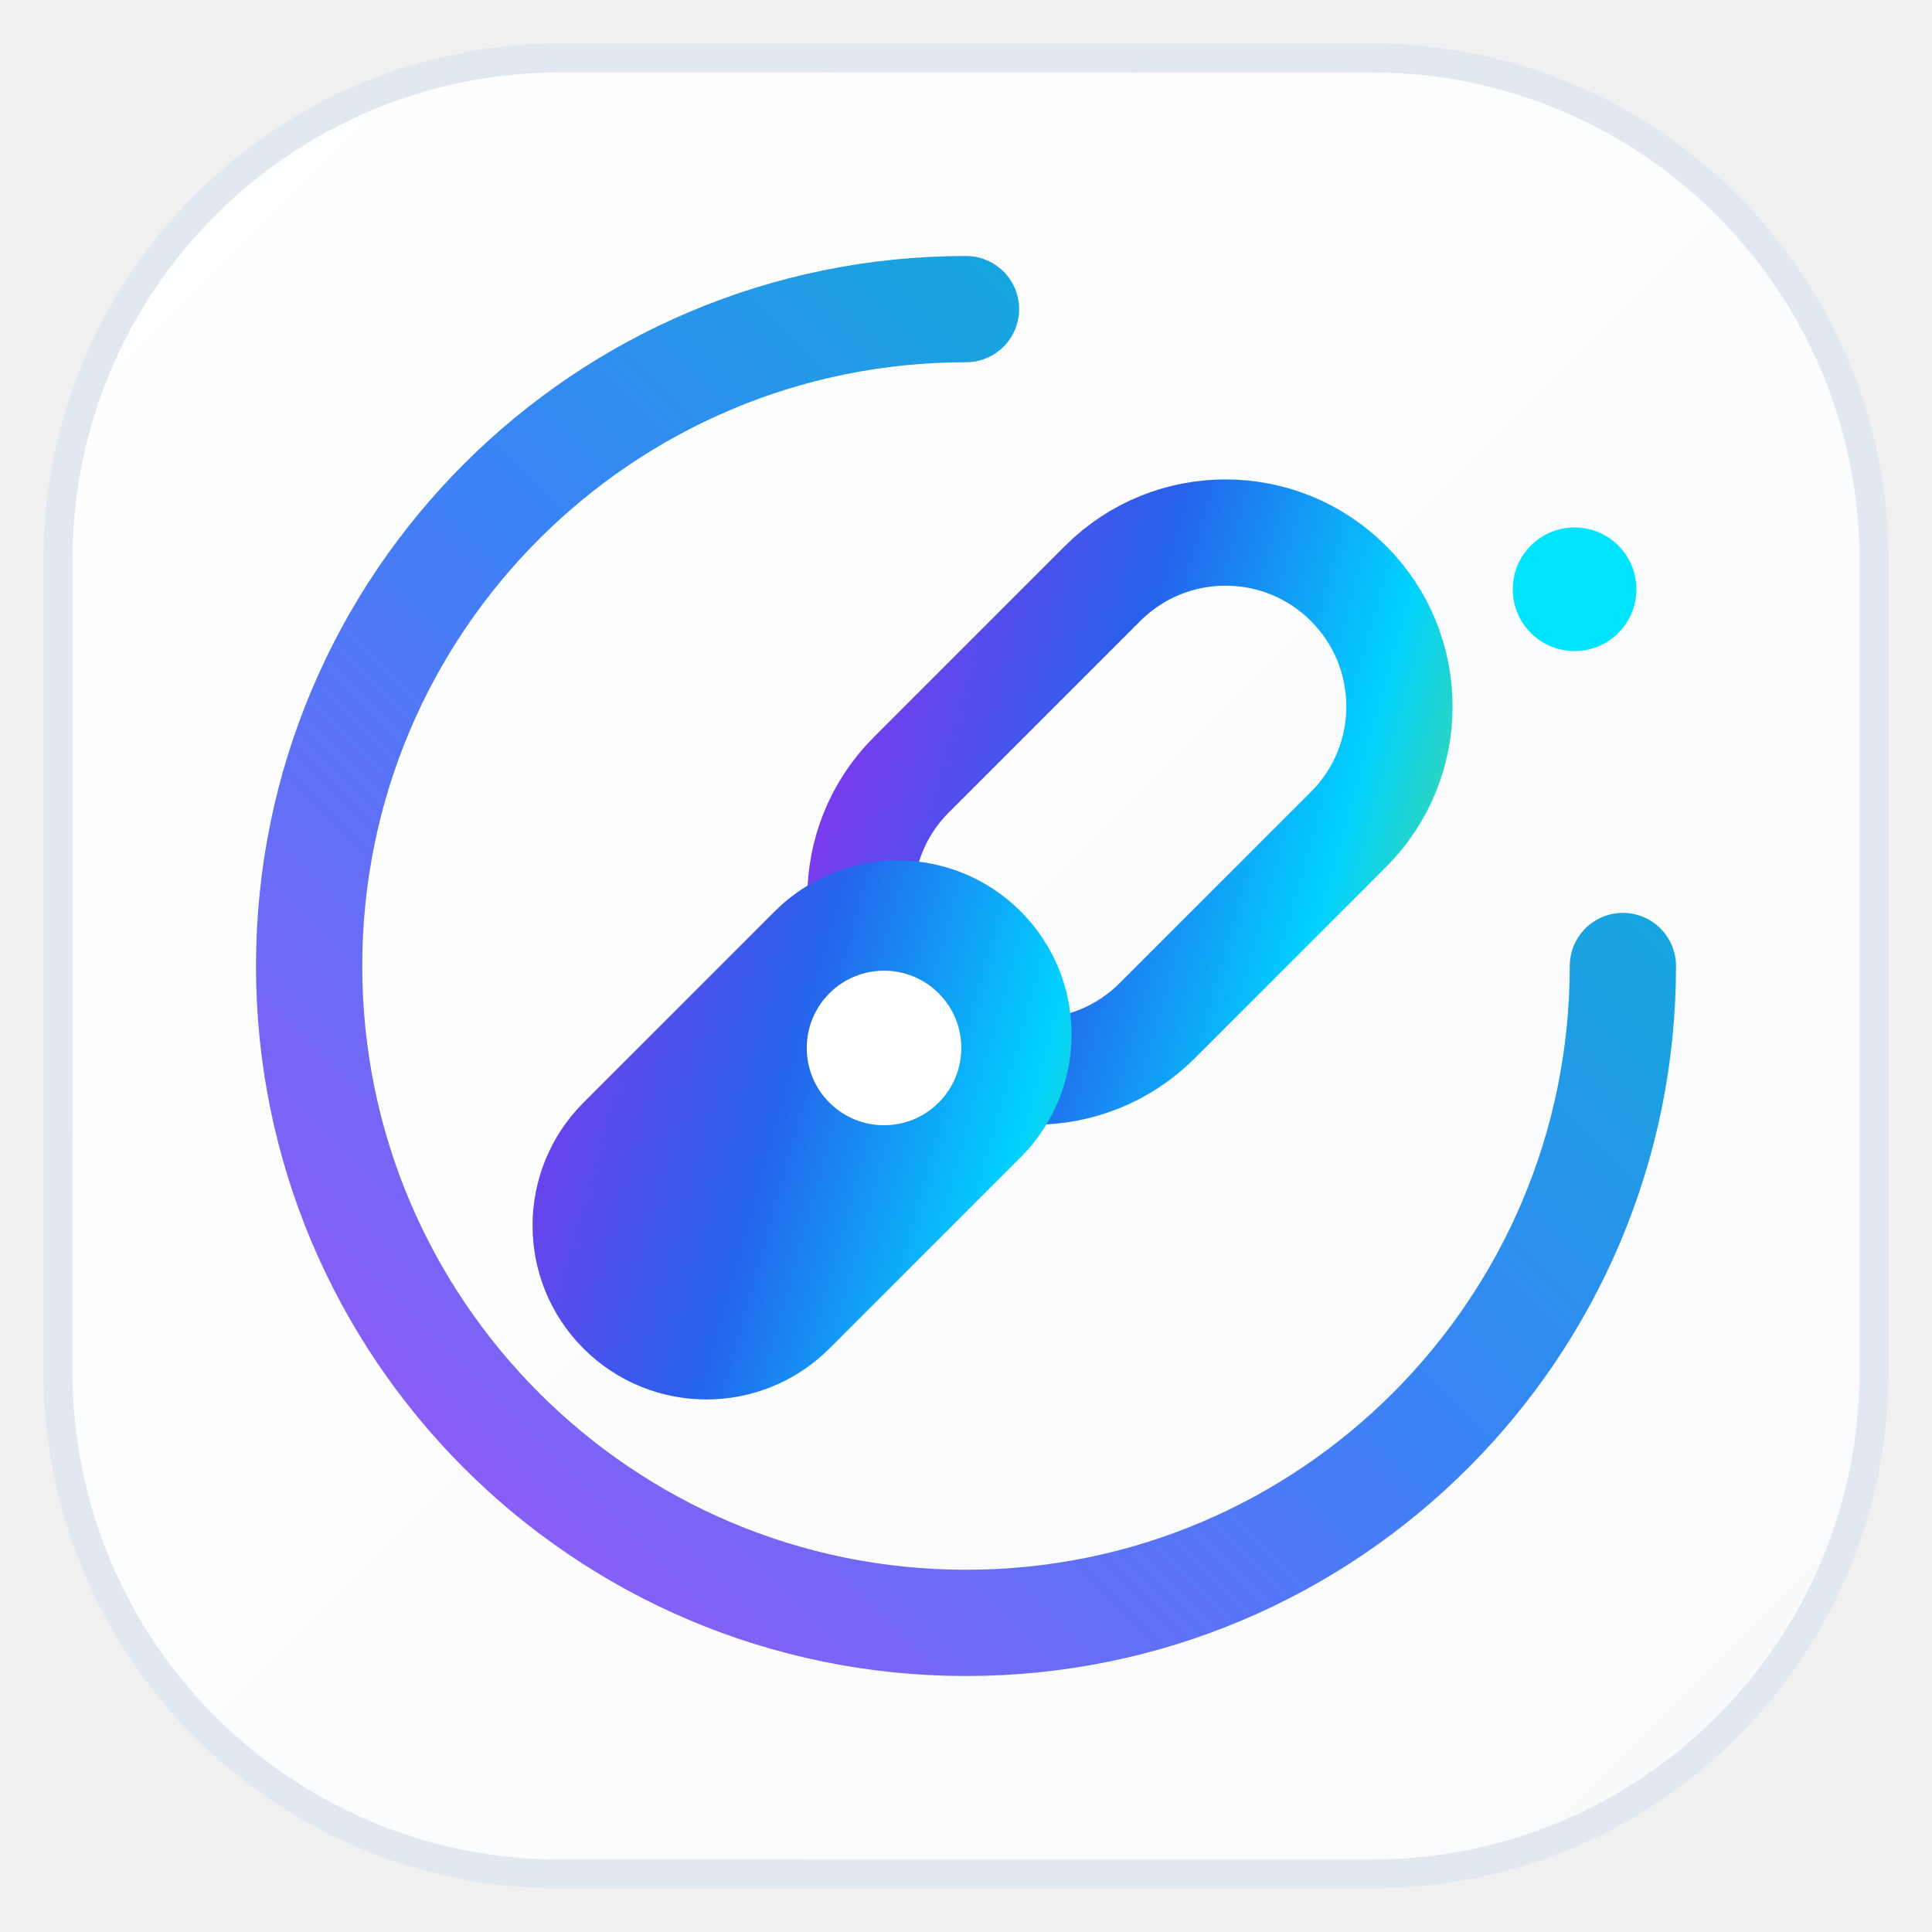
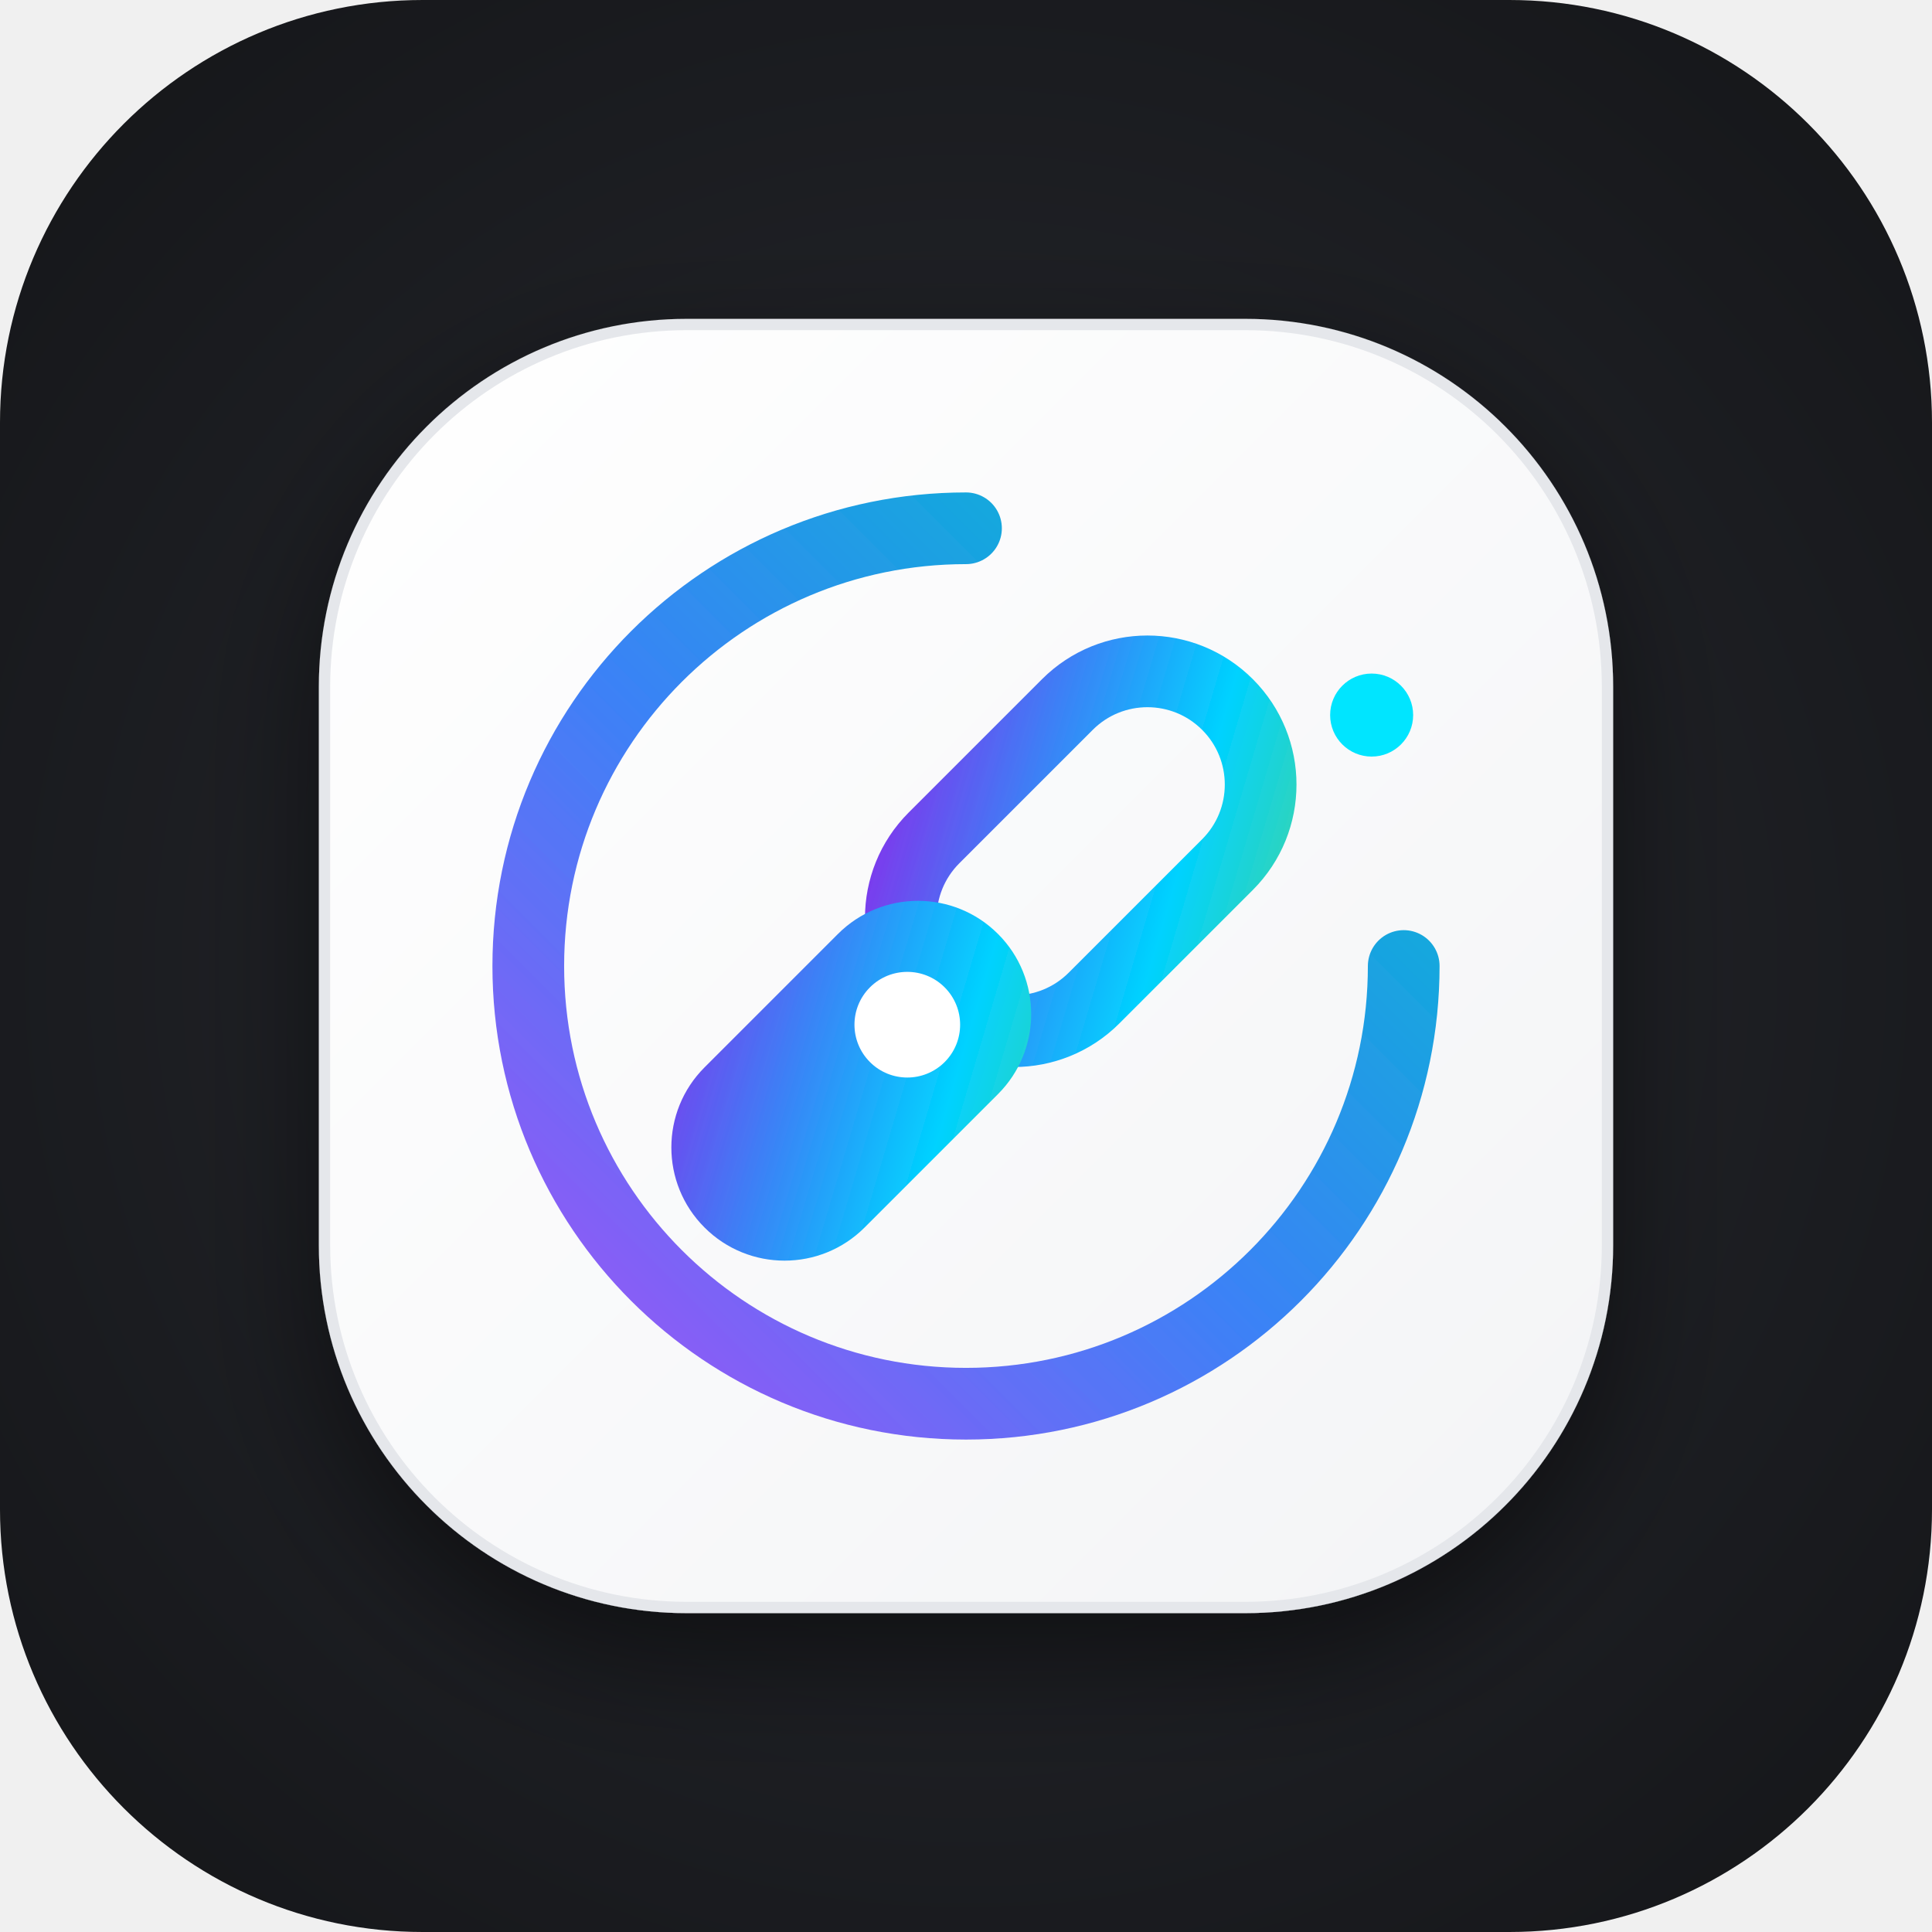
- <svg xmlns="http://www.w3.org/2000/svg" viewBox="0 0 100 100" fill="none">
+ <svg xmlns="http://www.w3.org/2000/svg" width="512" height="512" viewBox="0 0 512 512" fill="none">
  <defs>
-     <linearGradient id="logoChainGrad" x1="0%" y1="100%" x2="100%" y2="0%">
+     <radialGradient id="iconBgGrad" cx="50%" cy="50%" r="70%">
+       <stop offset="0%" stop-color="#282A30" />
+       <stop offset="100%" stop-color="#141518" />
+     </radialGradient>
+     <linearGradient id="iconChainGrad" x1="0%" y1="100%" x2="100%" y2="0%">
      <stop offset="0%" stop-color="#7C3AED" />
-       <stop offset="45%" stop-color="#2563EB" />
-       <stop offset="85%" stop-color="#00D2FF" />
+       <stop offset="35%" stop-color="#3B82F6" />
+       <stop offset="75%" stop-color="#00D2FF" />
      <stop offset="100%" stop-color="#2DD4BF" />
    </linearGradient>
-     <linearGradient id="logoRingGrad" x1="10%" y1="90%" x2="90%" y2="10%">
+     <linearGradient id="iconRingGrad" x1="10%" y1="90%" x2="90%" y2="10%">
      <stop offset="0%" stop-color="#8B5CF6" />
-       <stop offset="50%" stop-color="#3B82F6" />
+       <stop offset="45%" stop-color="#3B82F6" />
      <stop offset="100%" stop-color="#06B6D4" />
    </linearGradient>
-     <linearGradient id="whiteCardGrad" x1="0%" y1="0%" x2="100%" y2="100%">
+     <linearGradient id="iconWhiteGrad" x1="0%" y1="0%" x2="100%" y2="100%">
      <stop offset="0%" stop-color="#FFFFFF" />
-       <stop offset="100%" stop-color="#F8FAFC" />
+       <stop offset="100%" stop-color="#F3F4F6" />
    </linearGradient>
+     <filter id="cardShadow" x="-20%" y="-20%" width="140%" height="140%">
+       <feDropShadow dx="0" dy="12" stdDeviation="16" flood-color="#000000" flood-opacity="0.5" />
+     </filter>
  </defs>
-   <rect x="3" y="3" width="94" height="94" rx="26" fill="url(#whiteCardGrad)" stroke="#E2E8F0" stroke-width="1.5" />
-   <path d="M 50 16 A 34 34 0 1 0 84 50" stroke="url(#logoRingGrad)" stroke-width="5.5" stroke-linecap="round" />
-   <circle cx="81.5" cy="30.5" r="3.2" fill="#00E5FF" />
-   <g transform="rotate(45 50 50)">
-     <rect x="41" y="22" width="18" height="32" rx="9" stroke="url(#logoChainGrad)" stroke-width="5.5" fill="none" stroke-linecap="round" />
-     <rect x="41" y="46" width="18" height="32" rx="9" fill="url(#logoChainGrad)" stroke="none" />
-     <circle cx="50" cy="56" r="4" fill="#FFFFFF" />
+   <rect width="512" height="512" rx="112" fill="url(#iconBgGrad)" />
+   <g filter="url(#cardShadow)">
+     <rect x="86" y="86" width="340" height="340" rx="96" fill="url(#iconWhiteGrad)" stroke="#E5E7EB" stroke-width="3" />
+     <path d="M 256 140 A 116 116 0 1 0 372 256" stroke="url(#iconRingGrad)" stroke-width="19" stroke-linecap="round" />
+     <circle cx="363.5" cy="189.5" r="11" fill="#00E5FF" />
+     <g transform="rotate(45 256 256)">
+       <rect x="226" y="158" width="60" height="110" rx="30" stroke="url(#iconChainGrad)" stroke-width="19" fill="none" stroke-linecap="round" />
+       <rect x="226" y="244" width="60" height="110" rx="30" fill="url(#iconChainGrad)" />
+       <circle cx="256" cy="278" r="14" fill="#FFFFFF" />
+     </g>
  </g>
</svg>
